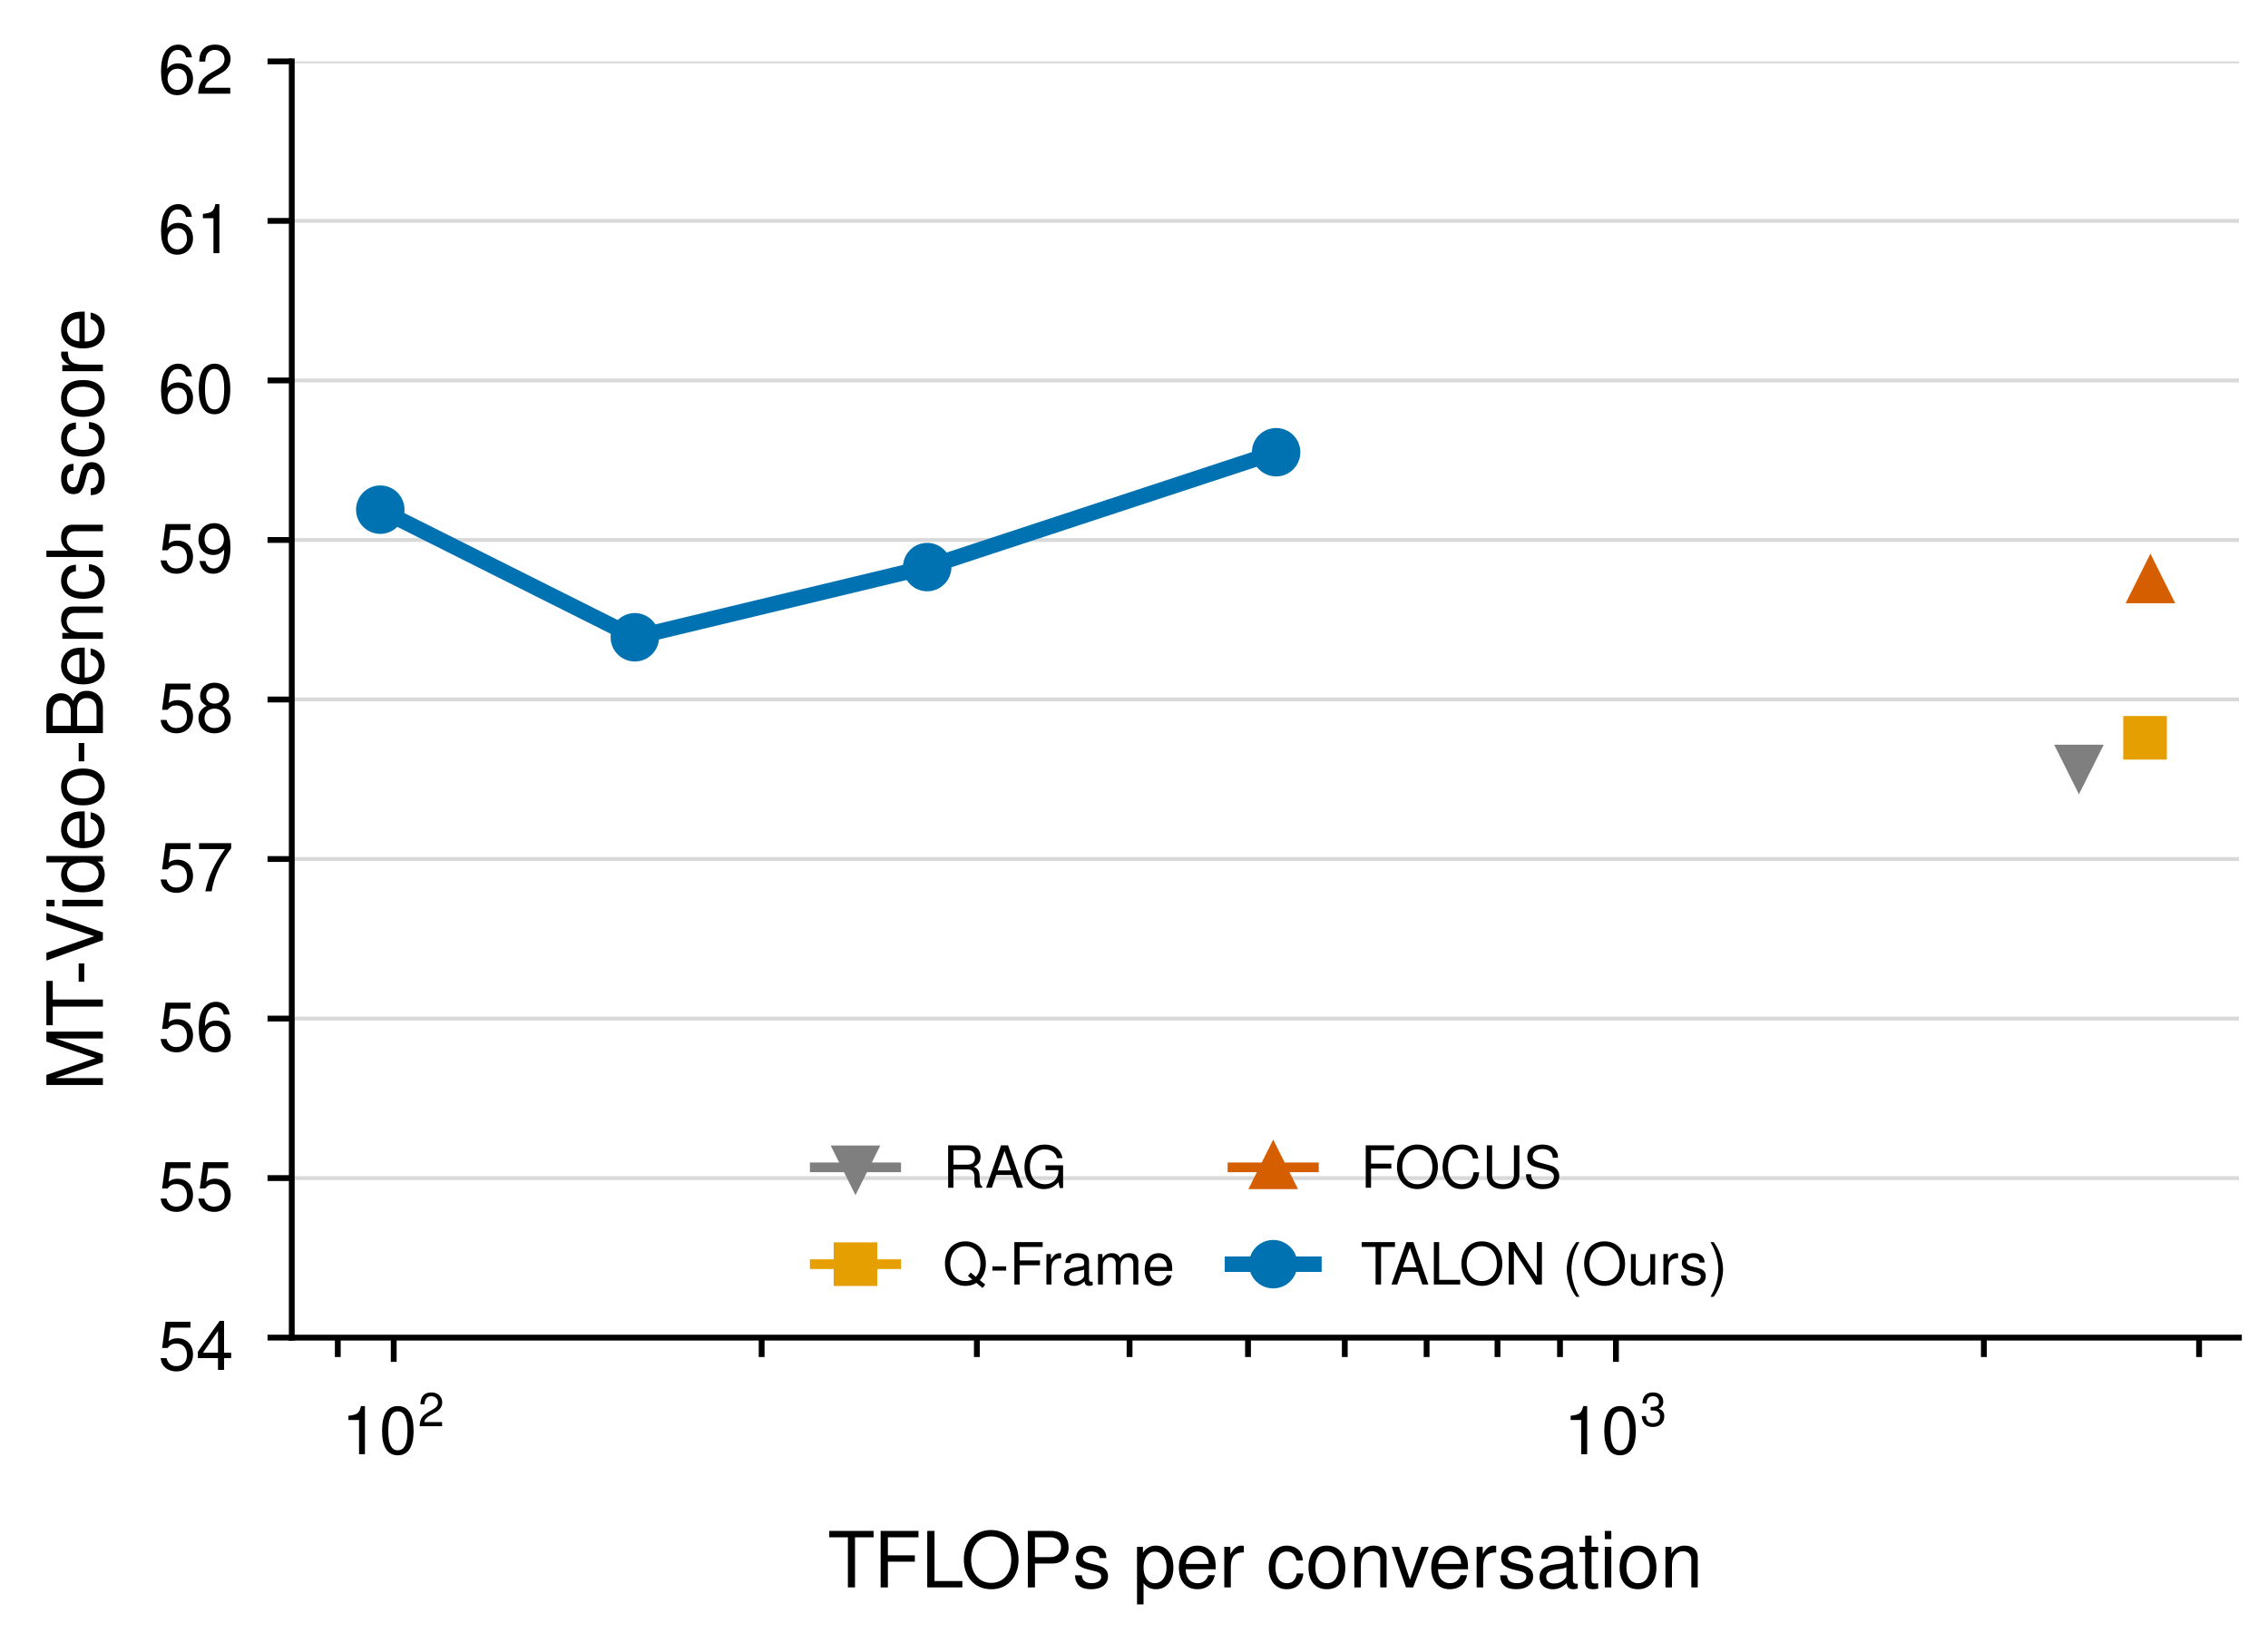
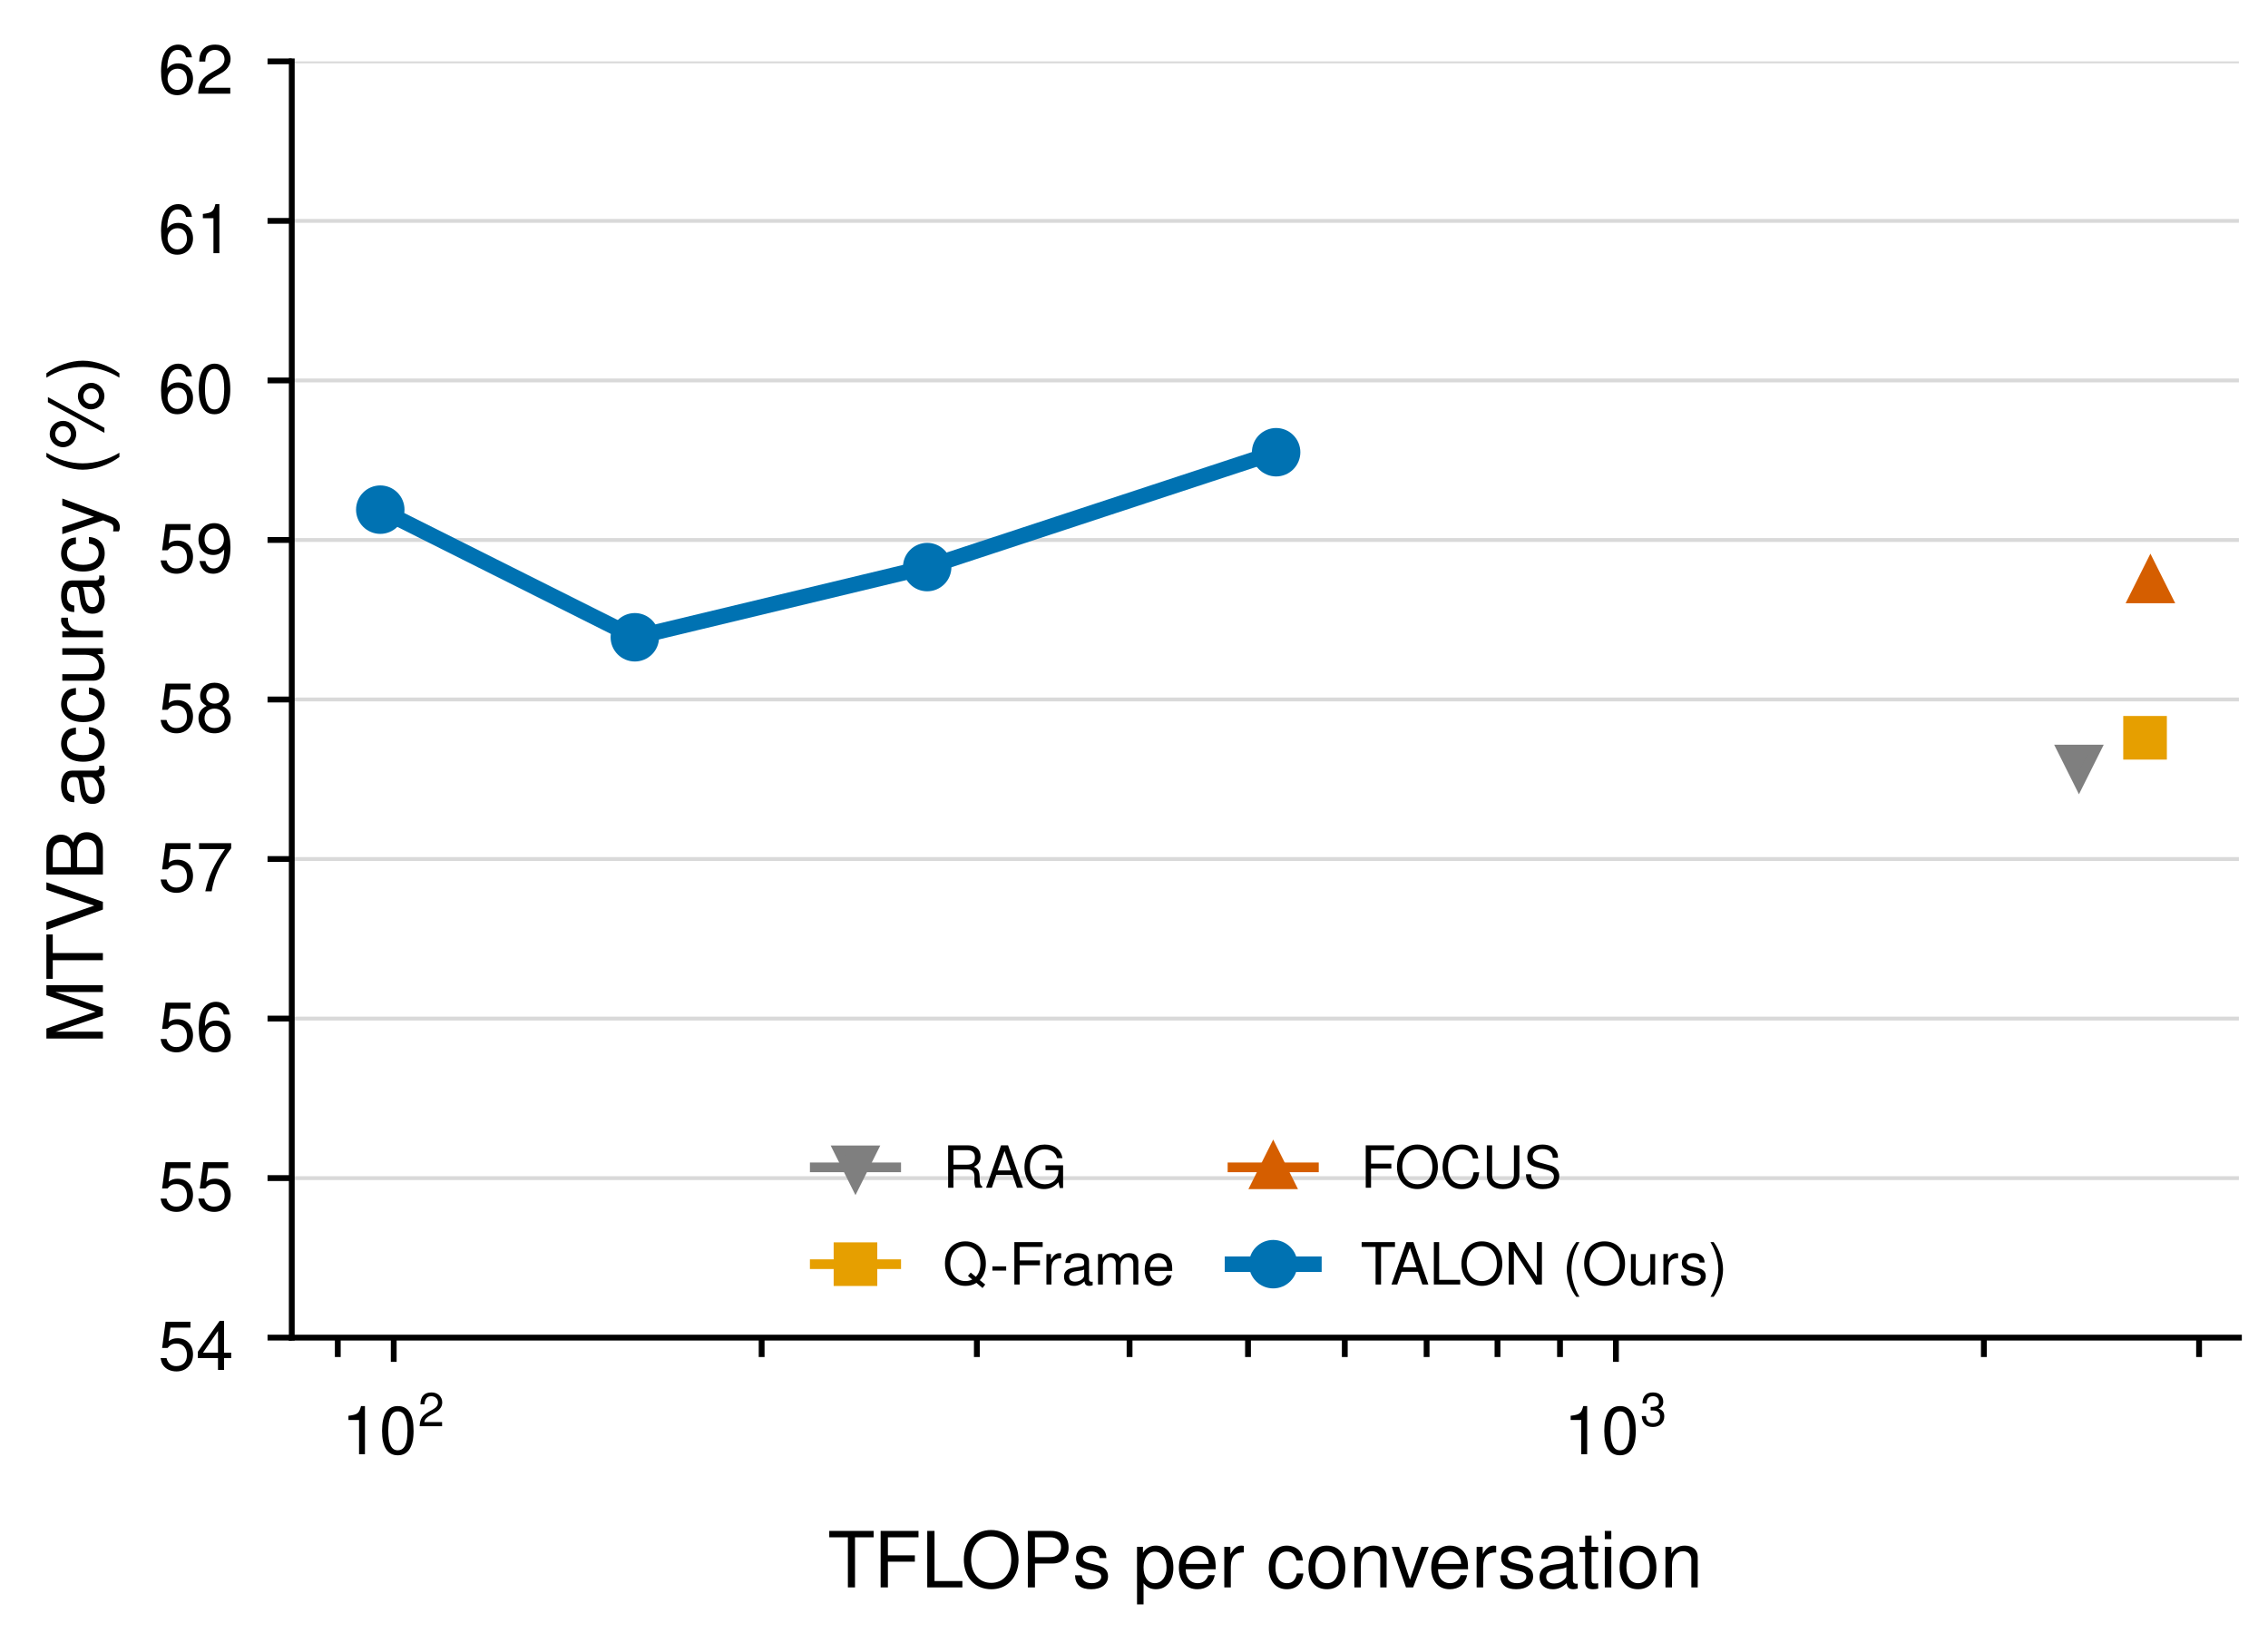
<svg xmlns="http://www.w3.org/2000/svg" xmlns:xlink="http://www.w3.org/1999/xlink" width="234pt" height="168.48pt" viewBox="0 0 234 168.48" version="1.1">
  <defs>
    <style type="text/css">*{stroke-linejoin: round; stroke-linecap: butt}</style>
  </defs>
  <g id="figure_1">
    <g id="patch_1">
      <path d="M 0 168.48  L 234 168.48  L 234 0  L 0 0  z " style="fill: #ffffff" />
    </g>
    <g id="axes_1">
      <g id="patch_2">
        <path d="M 30.103 138.005  L 231 138.005  L 231 6.332  L 30.103 6.332  z " style="fill: #ffffff" />
      </g>
      <g id="matplotlib.axis_1">
        <g id="xtick_1">
          <g id="line2d_1">
            <defs>
-               <path id="m7279f14617" d="M 0 0  L 0 2.5  " style="stroke: #000000; stroke-width: 0.6" />
+               <path id="m70420c7110" d="M 0 0  L 0 2.5  " style="stroke: #000000; stroke-width: 0.6" />
            </defs>
            <g>
-               <use xlink:href="#m7279f14617" x="40.622" y="138.005" style="stroke: #000000; stroke-width: 0.6" />
+               <use xlink:href="#m70420c7110" x="40.622" y="138.005" style="stroke: #000000; stroke-width: 0.6" />
            </g>
          </g>
          <g id="text_1">
            <g transform="translate(35.23155 150.6688)">
              <text>
                <tspan x="0" y="-0.631" style="font-size: 7px; font-family: 'Helvetica Neue'">1</tspan>
                <tspan x="3.892" y="-0.631" style="font-size: 7px; font-family: 'Helvetica Neue'">0</tspan>
                <tspan x="7.894" y="-3.522" style="font-size: 4.9px; font-family: 'Helvetica Neue'">2</tspan>
              </text>
            </g>
          </g>
        </g>
        <g id="xtick_2">
          <g id="line2d_2">
            <g>
-               <use xlink:href="#m7279f14617" x="166.723" y="138.005" style="stroke: #000000; stroke-width: 0.6" />
+               <use xlink:href="#m70420c7110" x="166.723" y="138.005" style="stroke: #000000; stroke-width: 0.6" />
            </g>
          </g>
          <g id="text_2">
            <g transform="translate(161.3331 150.6688)">
              <text>
                <tspan x="0" y="-0.631" style="font-size: 7px; font-family: 'Helvetica Neue'">1</tspan>
                <tspan x="3.892" y="-0.631" style="font-size: 7px; font-family: 'Helvetica Neue'">0</tspan>
                <tspan x="7.894" y="-3.522" style="font-size: 4.9px; font-family: 'Helvetica Neue'">3</tspan>
              </text>
            </g>
          </g>
        </g>
        <g id="xtick_3">
          <g id="line2d_3">
            <defs>
-               <path id="m24f4909d60" d="M 0 0  L 0 2  " style="stroke: #000000; stroke-width: 0.6" />
+               <path id="m37c9b3e593" d="M 0 0  L 0 2  " style="stroke: #000000; stroke-width: 0.6" />
            </defs>
            <g>
-               <use xlink:href="#m24f4909d60" x="34.851" y="138.005" style="stroke: #000000; stroke-width: 0.6" />
+               <use xlink:href="#m37c9b3e593" x="34.851" y="138.005" style="stroke: #000000; stroke-width: 0.6" />
            </g>
          </g>
        </g>
        <g id="xtick_4">
          <g id="line2d_4">
            <g>
-               <use xlink:href="#m24f4909d60" x="78.582" y="138.005" style="stroke: #000000; stroke-width: 0.6" />
+               <use xlink:href="#m37c9b3e593" x="78.582" y="138.005" style="stroke: #000000; stroke-width: 0.6" />
            </g>
          </g>
        </g>
        <g id="xtick_5">
          <g id="line2d_5">
            <g>
-               <use xlink:href="#m24f4909d60" x="100.787" y="138.005" style="stroke: #000000; stroke-width: 0.6" />
+               <use xlink:href="#m37c9b3e593" x="100.787" y="138.005" style="stroke: #000000; stroke-width: 0.6" />
            </g>
          </g>
        </g>
        <g id="xtick_6">
          <g id="line2d_6">
            <g>
-               <use xlink:href="#m24f4909d60" x="116.542" y="138.005" style="stroke: #000000; stroke-width: 0.6" />
+               <use xlink:href="#m37c9b3e593" x="116.542" y="138.005" style="stroke: #000000; stroke-width: 0.6" />
            </g>
          </g>
        </g>
        <g id="xtick_7">
          <g id="line2d_7">
            <g>
-               <use xlink:href="#m24f4909d60" x="128.763" y="138.005" style="stroke: #000000; stroke-width: 0.6" />
+               <use xlink:href="#m37c9b3e593" x="128.763" y="138.005" style="stroke: #000000; stroke-width: 0.6" />
            </g>
          </g>
        </g>
        <g id="xtick_8">
          <g id="line2d_8">
            <g>
-               <use xlink:href="#m24f4909d60" x="138.748" y="138.005" style="stroke: #000000; stroke-width: 0.6" />
+               <use xlink:href="#m37c9b3e593" x="138.748" y="138.005" style="stroke: #000000; stroke-width: 0.6" />
            </g>
          </g>
        </g>
        <g id="xtick_9">
          <g id="line2d_9">
            <g>
-               <use xlink:href="#m24f4909d60" x="147.19" y="138.005" style="stroke: #000000; stroke-width: 0.6" />
+               <use xlink:href="#m37c9b3e593" x="147.19" y="138.005" style="stroke: #000000; stroke-width: 0.6" />
            </g>
          </g>
        </g>
        <g id="xtick_10">
          <g id="line2d_10">
            <g>
-               <use xlink:href="#m24f4909d60" x="154.503" y="138.005" style="stroke: #000000; stroke-width: 0.6" />
+               <use xlink:href="#m37c9b3e593" x="154.503" y="138.005" style="stroke: #000000; stroke-width: 0.6" />
            </g>
          </g>
        </g>
        <g id="xtick_11">
          <g id="line2d_11">
            <g>
-               <use xlink:href="#m24f4909d60" x="160.953" y="138.005" style="stroke: #000000; stroke-width: 0.6" />
+               <use xlink:href="#m37c9b3e593" x="160.953" y="138.005" style="stroke: #000000; stroke-width: 0.6" />
            </g>
          </g>
        </g>
        <g id="xtick_12">
          <g id="line2d_12">
            <g>
-               <use xlink:href="#m24f4909d60" x="204.683" y="138.005" style="stroke: #000000; stroke-width: 0.6" />
+               <use xlink:href="#m37c9b3e593" x="204.683" y="138.005" style="stroke: #000000; stroke-width: 0.6" />
            </g>
          </g>
        </g>
        <g id="xtick_13">
          <g id="line2d_13">
            <g>
-               <use xlink:href="#m24f4909d60" x="226.889" y="138.005" style="stroke: #000000; stroke-width: 0.6" />
+               <use xlink:href="#m37c9b3e593" x="226.889" y="138.005" style="stroke: #000000; stroke-width: 0.6" />
            </g>
          </g>
        </g>
        <g id="text_3">
          <text style="font-size: 8px; font-family: 'Helvetica Neue', 'Helvetica', 'Arial', 'TeX Gyre Heros', 'Nimbus Sans', 'Liberation Sans', 'DejaVu Sans', sans-serif; text-anchor: middle" x="130.552" y="163.776" transform="rotate(-0 130.5516 163.7758)">TFLOPs per conversation</text>
        </g>
      </g>
      <g id="matplotlib.axis_2">
        <g id="ytick_1">
          <g id="line2d_14">
-             <path d="M 30.103 138.005  L 231 138.005  " clip-path="url(#p33606476ba)" style="fill: none; stroke: #d9d9d9; stroke-width: 0.4; stroke-linecap: square" />
+             <path d="M 30.103 138.005  L 231 138.005  " clip-path="url(#pfb9b7b36b7)" style="fill: none; stroke: #d9d9d9; stroke-width: 0.4; stroke-linecap: square" />
          </g>
          <g id="line2d_15">
            <defs>
-               <path id="m9bc5969ab6" d="M 0 0  L -2.5 0  " style="stroke: #000000; stroke-width: 0.6" />
+               <path id="me4fcde7312" d="M 0 0  L -2.5 0  " style="stroke: #000000; stroke-width: 0.6" />
            </defs>
            <g>
-               <use xlink:href="#m9bc5969ab6" x="30.103" y="138.005" style="stroke: #000000; stroke-width: 0.6" />
+               <use xlink:href="#me4fcde7312" x="30.103" y="138.005" style="stroke: #000000; stroke-width: 0.6" />
            </g>
          </g>
          <g id="text_4">
            <text style="font-size: 7px; font-family: 'Helvetica Neue', 'Helvetica', 'Arial', 'TeX Gyre Heros', 'Nimbus Sans', 'Liberation Sans', 'DejaVu Sans', sans-serif; text-anchor: end" x="24.103" y="141.337" transform="rotate(-0 24.10337 141.3368)">54</text>
          </g>
        </g>
        <g id="ytick_2">
          <g id="line2d_16">
-             <path d="M 30.103 121.546  L 231 121.546  " clip-path="url(#p33606476ba)" style="fill: none; stroke: #d9d9d9; stroke-width: 0.4; stroke-linecap: square" />
+             <path d="M 30.103 121.546  L 231 121.546  " clip-path="url(#pfb9b7b36b7)" style="fill: none; stroke: #d9d9d9; stroke-width: 0.4; stroke-linecap: square" />
          </g>
          <g id="line2d_17">
            <g>
-               <use xlink:href="#m9bc5969ab6" x="30.103" y="121.546" style="stroke: #000000; stroke-width: 0.6" />
+               <use xlink:href="#me4fcde7312" x="30.103" y="121.546" style="stroke: #000000; stroke-width: 0.6" />
            </g>
          </g>
          <g id="text_5">
            <text style="font-size: 7px; font-family: 'Helvetica Neue', 'Helvetica', 'Arial', 'TeX Gyre Heros', 'Nimbus Sans', 'Liberation Sans', 'DejaVu Sans', sans-serif; text-anchor: end" x="24.103" y="124.878" transform="rotate(-0 24.10337 124.8777)">55</text>
          </g>
        </g>
        <g id="ytick_3">
          <g id="line2d_18">
-             <path d="M 30.103 105.087  L 231 105.087  " clip-path="url(#p33606476ba)" style="fill: none; stroke: #d9d9d9; stroke-width: 0.4; stroke-linecap: square" />
+             <path d="M 30.103 105.087  L 231 105.087  " clip-path="url(#pfb9b7b36b7)" style="fill: none; stroke: #d9d9d9; stroke-width: 0.4; stroke-linecap: square" />
          </g>
          <g id="line2d_19">
            <g>
-               <use xlink:href="#m9bc5969ab6" x="30.103" y="105.087" style="stroke: #000000; stroke-width: 0.6" />
+               <use xlink:href="#me4fcde7312" x="30.103" y="105.087" style="stroke: #000000; stroke-width: 0.6" />
            </g>
          </g>
          <g id="text_6">
            <text style="font-size: 7px; font-family: 'Helvetica Neue', 'Helvetica', 'Arial', 'TeX Gyre Heros', 'Nimbus Sans', 'Liberation Sans', 'DejaVu Sans', sans-serif; text-anchor: end" x="24.103" y="108.419" transform="rotate(-0 24.10337 108.4186)">56</text>
          </g>
        </g>
        <g id="ytick_4">
          <g id="line2d_20">
-             <path d="M 30.103 88.628  L 231 88.628  " clip-path="url(#p33606476ba)" style="fill: none; stroke: #d9d9d9; stroke-width: 0.4; stroke-linecap: square" />
+             <path d="M 30.103 88.628  L 231 88.628  " clip-path="url(#pfb9b7b36b7)" style="fill: none; stroke: #d9d9d9; stroke-width: 0.4; stroke-linecap: square" />
          </g>
          <g id="line2d_21">
            <g>
-               <use xlink:href="#m9bc5969ab6" x="30.103" y="88.628" style="stroke: #000000; stroke-width: 0.6" />
+               <use xlink:href="#me4fcde7312" x="30.103" y="88.628" style="stroke: #000000; stroke-width: 0.6" />
            </g>
          </g>
          <g id="text_7">
            <text style="font-size: 7px; font-family: 'Helvetica Neue', 'Helvetica', 'Arial', 'TeX Gyre Heros', 'Nimbus Sans', 'Liberation Sans', 'DejaVu Sans', sans-serif; text-anchor: end" x="24.103" y="91.96" transform="rotate(-0 24.10337 91.95956)">57</text>
          </g>
        </g>
        <g id="ytick_5">
          <g id="line2d_22">
-             <path d="M 30.103 72.168  L 231 72.168  " clip-path="url(#p33606476ba)" style="fill: none; stroke: #d9d9d9; stroke-width: 0.4; stroke-linecap: square" />
+             <path d="M 30.103 72.168  L 231 72.168  " clip-path="url(#pfb9b7b36b7)" style="fill: none; stroke: #d9d9d9; stroke-width: 0.4; stroke-linecap: square" />
          </g>
          <g id="line2d_23">
            <g>
-               <use xlink:href="#m9bc5969ab6" x="30.103" y="72.168" style="stroke: #000000; stroke-width: 0.6" />
+               <use xlink:href="#me4fcde7312" x="30.103" y="72.168" style="stroke: #000000; stroke-width: 0.6" />
            </g>
          </g>
          <g id="text_8">
            <text style="font-size: 7px; font-family: 'Helvetica Neue', 'Helvetica', 'Arial', 'TeX Gyre Heros', 'Nimbus Sans', 'Liberation Sans', 'DejaVu Sans', sans-serif; text-anchor: end" x="24.103" y="75.501" transform="rotate(-0 24.10337 75.5005)">58</text>
          </g>
        </g>
        <g id="ytick_6">
          <g id="line2d_24">
-             <path d="M 30.103 55.709  L 231 55.709  " clip-path="url(#p33606476ba)" style="fill: none; stroke: #d9d9d9; stroke-width: 0.4; stroke-linecap: square" />
+             <path d="M 30.103 55.709  L 231 55.709  " clip-path="url(#pfb9b7b36b7)" style="fill: none; stroke: #d9d9d9; stroke-width: 0.4; stroke-linecap: square" />
          </g>
          <g id="line2d_25">
            <g>
-               <use xlink:href="#m9bc5969ab6" x="30.103" y="55.709" style="stroke: #000000; stroke-width: 0.6" />
+               <use xlink:href="#me4fcde7312" x="30.103" y="55.709" style="stroke: #000000; stroke-width: 0.6" />
            </g>
          </g>
          <g id="text_9">
            <text style="font-size: 7px; font-family: 'Helvetica Neue', 'Helvetica', 'Arial', 'TeX Gyre Heros', 'Nimbus Sans', 'Liberation Sans', 'DejaVu Sans', sans-serif; text-anchor: end" x="24.103" y="59.041" transform="rotate(-0 24.10337 59.04143)">59</text>
          </g>
        </g>
        <g id="ytick_7">
          <g id="line2d_26">
-             <path d="M 30.103 39.25  L 231 39.25  " clip-path="url(#p33606476ba)" style="fill: none; stroke: #d9d9d9; stroke-width: 0.4; stroke-linecap: square" />
+             <path d="M 30.103 39.25  L 231 39.25  " clip-path="url(#pfb9b7b36b7)" style="fill: none; stroke: #d9d9d9; stroke-width: 0.4; stroke-linecap: square" />
          </g>
          <g id="line2d_27">
            <g>
-               <use xlink:href="#m9bc5969ab6" x="30.103" y="39.25" style="stroke: #000000; stroke-width: 0.6" />
+               <use xlink:href="#me4fcde7312" x="30.103" y="39.25" style="stroke: #000000; stroke-width: 0.6" />
            </g>
          </g>
          <g id="text_10">
            <text style="font-size: 7px; font-family: 'Helvetica Neue', 'Helvetica', 'Arial', 'TeX Gyre Heros', 'Nimbus Sans', 'Liberation Sans', 'DejaVu Sans', sans-serif; text-anchor: end" x="24.103" y="42.582" transform="rotate(-0 24.10337 42.58237)">60</text>
          </g>
        </g>
        <g id="ytick_8">
          <g id="line2d_28">
-             <path d="M 30.103 22.791  L 231 22.791  " clip-path="url(#p33606476ba)" style="fill: none; stroke: #d9d9d9; stroke-width: 0.4; stroke-linecap: square" />
+             <path d="M 30.103 22.791  L 231 22.791  " clip-path="url(#pfb9b7b36b7)" style="fill: none; stroke: #d9d9d9; stroke-width: 0.4; stroke-linecap: square" />
          </g>
          <g id="line2d_29">
            <g>
-               <use xlink:href="#m9bc5969ab6" x="30.103" y="22.791" style="stroke: #000000; stroke-width: 0.6" />
+               <use xlink:href="#me4fcde7312" x="30.103" y="22.791" style="stroke: #000000; stroke-width: 0.6" />
            </g>
          </g>
          <g id="text_11">
            <text style="font-size: 7px; font-family: 'Helvetica Neue', 'Helvetica', 'Arial', 'TeX Gyre Heros', 'Nimbus Sans', 'Liberation Sans', 'DejaVu Sans', sans-serif; text-anchor: end" x="24.103" y="26.123" transform="rotate(-0 24.10337 26.1233)">61</text>
          </g>
        </g>
        <g id="ytick_9">
          <g id="line2d_30">
-             <path d="M 30.103 6.332  L 231 6.332  " clip-path="url(#p33606476ba)" style="fill: none; stroke: #d9d9d9; stroke-width: 0.4; stroke-linecap: square" />
+             <path d="M 30.103 6.332  L 231 6.332  " clip-path="url(#pfb9b7b36b7)" style="fill: none; stroke: #d9d9d9; stroke-width: 0.4; stroke-linecap: square" />
          </g>
          <g id="line2d_31">
            <g>
-               <use xlink:href="#m9bc5969ab6" x="30.103" y="6.332" style="stroke: #000000; stroke-width: 0.6" />
+               <use xlink:href="#me4fcde7312" x="30.103" y="6.332" style="stroke: #000000; stroke-width: 0.6" />
            </g>
          </g>
          <g id="text_12">
            <text style="font-size: 7px; font-family: 'Helvetica Neue', 'Helvetica', 'Arial', 'TeX Gyre Heros', 'Nimbus Sans', 'Liberation Sans', 'DejaVu Sans', sans-serif; text-anchor: end" x="24.103" y="9.664" transform="rotate(-0 24.10337 9.66424)">62</text>
          </g>
        </g>
        <g id="text_13">
-           <text style="font-size: 8px; font-family: 'Helvetica Neue', 'Helvetica', 'Arial', 'TeX Gyre Heros', 'Nimbus Sans', 'Liberation Sans', 'DejaVu Sans', sans-serif; text-anchor: middle" x="10.616" y="72.168" transform="rotate(-90 10.61624 72.1685)">MT-Video-Bench score</text>
+           <text style="font-size: 8px; font-family: 'Helvetica Neue', 'Helvetica', 'Arial', 'TeX Gyre Heros', 'Nimbus Sans', 'Liberation Sans', 'DejaVu Sans', sans-serif; text-anchor: middle" x="10.616" y="72.168" transform="rotate(-90 10.61624 72.1685)">MTVB accuracy (%)</text>
        </g>
      </g>
      <g id="line2d_32">
-         <path d="M 214.495 79.081  " clip-path="url(#p33606476ba)" style="fill: none; stroke: #7f7f7f; stroke-linecap: square" />
+         <path d="M 214.495 79.081  " clip-path="url(#pfb9b7b36b7)" style="fill: none; stroke: #7f7f7f; stroke-linecap: square" />
        <defs>
-           <path id="m7318905e5f" d="M -0 1.75  L 1.75 -1.75  L -1.75 -1.75  z " style="stroke: #7f7f7f; stroke-linejoin: miter" />
+           <path id="mfa1a02d482" d="M -0 1.75  L 1.75 -1.75  L -1.75 -1.75  z " style="stroke: #7f7f7f; stroke-linejoin: miter" />
        </defs>
-         <g clip-path="url(#p33606476ba)">
-           <use xlink:href="#m7318905e5f" x="214.495" y="79.081" style="fill: #7f7f7f; stroke: #7f7f7f; stroke-linejoin: miter" />
+         <g clip-path="url(#pfb9b7b36b7)">
+           <use xlink:href="#mfa1a02d482" x="214.495" y="79.081" style="fill: #7f7f7f; stroke: #7f7f7f; stroke-linejoin: miter" />
        </g>
      </g>
      <g id="line2d_33">
-         <path d="M 221.315 76.119  " clip-path="url(#p33606476ba)" style="fill: none; stroke: #e69f00; stroke-linecap: square" />
+         <path d="M 221.315 76.119  " clip-path="url(#pfb9b7b36b7)" style="fill: none; stroke: #e69f00; stroke-linecap: square" />
        <defs>
-           <path id="m53ba25ccc1" d="M -1.75 1.75  L 1.75 1.75  L 1.75 -1.75  L -1.75 -1.75  z " style="stroke: #e69f00; stroke-linejoin: miter" />
+           <path id="m4e7625c604" d="M -1.75 1.75  L 1.75 1.75  L 1.75 -1.75  L -1.75 -1.75  z " style="stroke: #e69f00; stroke-linejoin: miter" />
        </defs>
-         <g clip-path="url(#p33606476ba)">
-           <use xlink:href="#m53ba25ccc1" x="221.315" y="76.119" style="fill: #e69f00; stroke: #e69f00; stroke-linejoin: miter" />
+         <g clip-path="url(#pfb9b7b36b7)">
+           <use xlink:href="#m4e7625c604" x="221.315" y="76.119" style="fill: #e69f00; stroke: #e69f00; stroke-linejoin: miter" />
        </g>
      </g>
      <g id="line2d_34">
-         <path d="M 221.868 59.989  " clip-path="url(#p33606476ba)" style="fill: none; stroke: #d55e00; stroke-linecap: square" />
+         <path d="M 221.868 59.989  " clip-path="url(#pfb9b7b36b7)" style="fill: none; stroke: #d55e00; stroke-linecap: square" />
        <defs>
-           <path id="m4cd135d156" d="M 0 -1.75  L -1.75 1.75  L 1.75 1.75  z " style="stroke: #d55e00; stroke-linejoin: miter" />
+           <path id="m4cf47f634e" d="M 0 -1.75  L -1.75 1.75  L 1.75 1.75  z " style="stroke: #d55e00; stroke-linejoin: miter" />
        </defs>
-         <g clip-path="url(#p33606476ba)">
-           <use xlink:href="#m4cd135d156" x="221.868" y="59.989" style="fill: #d55e00; stroke: #d55e00; stroke-linejoin: miter" />
+         <g clip-path="url(#pfb9b7b36b7)">
+           <use xlink:href="#m4cf47f634e" x="221.868" y="59.989" style="fill: #d55e00; stroke: #d55e00; stroke-linejoin: miter" />
        </g>
      </g>
      <g id="patch_3">
        <path d="M 30.103 138.005  L 30.103 6.332  " style="fill: none; stroke: #000000; stroke-width: 0.6; stroke-linejoin: miter; stroke-linecap: square" />
      </g>
      <g id="patch_4">
        <path d="M 30.103 138.005  L 231 138.005  " style="fill: none; stroke: #000000; stroke-width: 0.6; stroke-linejoin: miter; stroke-linecap: square" />
      </g>
      <g id="line2d_35">
-         <path d="M 39.235 52.582  L 65.499 65.749  L 95.662 58.507  L 131.664 46.657  " clip-path="url(#p33606476ba)" style="fill: none; stroke: #0072b2; stroke-width: 1.6; stroke-linecap: square" />
+         <path d="M 39.235 52.582  L 65.499 65.749  L 95.662 58.507  L 131.664 46.657  " clip-path="url(#pfb9b7b36b7)" style="fill: none; stroke: #0072b2; stroke-width: 1.6; stroke-linecap: square" />
        <defs>
-           <path id="mdc00275cb8" d="M 0 2  C 0.53 2 1.039 1.789 1.414 1.414  C 1.789 1.039 2 0.53 2 0  C 2 -0.53 1.789 -1.039 1.414 -1.414  C 1.039 -1.789 0.53 -2 0 -2  C -0.53 -2 -1.039 -1.789 -1.414 -1.414  C -1.789 -1.039 -2 -0.53 -2 0  C -2 0.53 -1.789 1.039 -1.414 1.414  C -1.039 1.789 -0.53 2 0 2  z " style="stroke: #0072b2" />
+           <path id="md43cac3534" d="M 0 2  C 0.53 2 1.039 1.789 1.414 1.414  C 1.789 1.039 2 0.53 2 0  C 2 -0.53 1.789 -1.039 1.414 -1.414  C 1.039 -1.789 0.53 -2 0 -2  C -0.53 -2 -1.039 -1.789 -1.414 -1.414  C -1.789 -1.039 -2 -0.53 -2 0  C -2 0.53 -1.789 1.039 -1.414 1.414  C -1.039 1.789 -0.53 2 0 2  z " style="stroke: #0072b2" />
        </defs>
-         <g clip-path="url(#p33606476ba)">
-           <use xlink:href="#mdc00275cb8" x="39.235" y="52.582" style="fill: #0072b2; stroke: #0072b2" />
-           <use xlink:href="#mdc00275cb8" x="65.499" y="65.749" style="fill: #0072b2; stroke: #0072b2" />
-           <use xlink:href="#mdc00275cb8" x="95.662" y="58.507" style="fill: #0072b2; stroke: #0072b2" />
-           <use xlink:href="#mdc00275cb8" x="131.664" y="46.657" style="fill: #0072b2; stroke: #0072b2" />
+         <g clip-path="url(#pfb9b7b36b7)">
+           <use xlink:href="#md43cac3534" x="39.235" y="52.582" style="fill: #0072b2; stroke: #0072b2" />
+           <use xlink:href="#md43cac3534" x="65.499" y="65.749" style="fill: #0072b2; stroke: #0072b2" />
+           <use xlink:href="#md43cac3534" x="95.662" y="58.507" style="fill: #0072b2; stroke: #0072b2" />
+           <use xlink:href="#md43cac3534" x="131.664" y="46.657" style="fill: #0072b2; stroke: #0072b2" />
        </g>
      </g>
      <g id="legend_1">
        <g id="line2d_36">
          <path d="M 84.063 120.437  L 88.263 120.437  L 92.463 120.437  " style="fill: none; stroke: #7f7f7f; stroke-linecap: square" />
          <g>
-             <use xlink:href="#m7318905e5f" x="88.263" y="120.437" style="fill: #7f7f7f; stroke: #7f7f7f; stroke-linejoin: miter" />
+             <use xlink:href="#mfa1a02d482" x="88.263" y="120.437" style="fill: #7f7f7f; stroke: #7f7f7f; stroke-linejoin: miter" />
          </g>
        </g>
        <g id="text_14">
          <text style="font-size: 6px; font-family: 'Helvetica Neue', 'Helvetica', 'Arial', 'TeX Gyre Heros', 'Nimbus Sans', 'Liberation Sans', 'DejaVu Sans', sans-serif; text-anchor: start" x="97.263" y="122.537" transform="rotate(-0 97.26328 122.5368)">RAG</text>
        </g>
        <g id="line2d_37">
          <path d="M 84.063 130.427  L 88.263 130.427  L 92.463 130.427  " style="fill: none; stroke: #e69f00; stroke-linecap: square" />
          <g>
-             <use xlink:href="#m53ba25ccc1" x="88.263" y="130.427" style="fill: #e69f00; stroke: #e69f00; stroke-linejoin: miter" />
+             <use xlink:href="#m4e7625c604" x="88.263" y="130.427" style="fill: #e69f00; stroke: #e69f00; stroke-linejoin: miter" />
          </g>
        </g>
        <g id="text_15">
          <text style="font-size: 6px; font-family: 'Helvetica Neue', 'Helvetica', 'Arial', 'TeX Gyre Heros', 'Nimbus Sans', 'Liberation Sans', 'DejaVu Sans', sans-serif; text-anchor: start" x="97.263" y="132.527" transform="rotate(-0 97.26328 132.5268)">Q-Frame</text>
        </g>
        <g id="line2d_38">
          <path d="M 127.162 120.437  L 131.362 120.437  L 135.562 120.437  " style="fill: none; stroke: #d55e00; stroke-linecap: square" />
          <g>
-             <use xlink:href="#m4cd135d156" x="131.362" y="120.437" style="fill: #d55e00; stroke: #d55e00; stroke-linejoin: miter" />
+             <use xlink:href="#m4cf47f634e" x="131.362" y="120.437" style="fill: #d55e00; stroke: #d55e00; stroke-linejoin: miter" />
          </g>
        </g>
        <g id="text_16">
          <text style="font-size: 6px; font-family: 'Helvetica Neue', 'Helvetica', 'Arial', 'TeX Gyre Heros', 'Nimbus Sans', 'Liberation Sans', 'DejaVu Sans', sans-serif; text-anchor: start" x="140.362" y="122.537" transform="rotate(-0 140.362 122.5368)">FOCUS</text>
        </g>
        <g id="line2d_39">
          <path d="M 127.162 130.427  L 131.362 130.427  L 135.562 130.427  " style="fill: none; stroke: #0072b2; stroke-width: 1.6; stroke-linecap: square" />
          <g>
-             <use xlink:href="#mdc00275cb8" x="131.362" y="130.427" style="fill: #0072b2; stroke: #0072b2" />
+             <use xlink:href="#md43cac3534" x="131.362" y="130.427" style="fill: #0072b2; stroke: #0072b2" />
          </g>
        </g>
        <g id="text_17">
          <text style="font-size: 6px; font-family: 'Helvetica Neue', 'Helvetica', 'Arial', 'TeX Gyre Heros', 'Nimbus Sans', 'Liberation Sans', 'DejaVu Sans', sans-serif; text-anchor: start" x="140.362" y="132.527" transform="rotate(-0 140.362 132.5268)">TALON (Ours)</text>
        </g>
      </g>
    </g>
  </g>
  <defs>
-     <clipPath id="p33606476ba">
+     <clipPath id="pfb9b7b36b7">
      <rect x="30.103" y="6.332" width="200.896" height="131.673" />
    </clipPath>
  </defs>
</svg>
